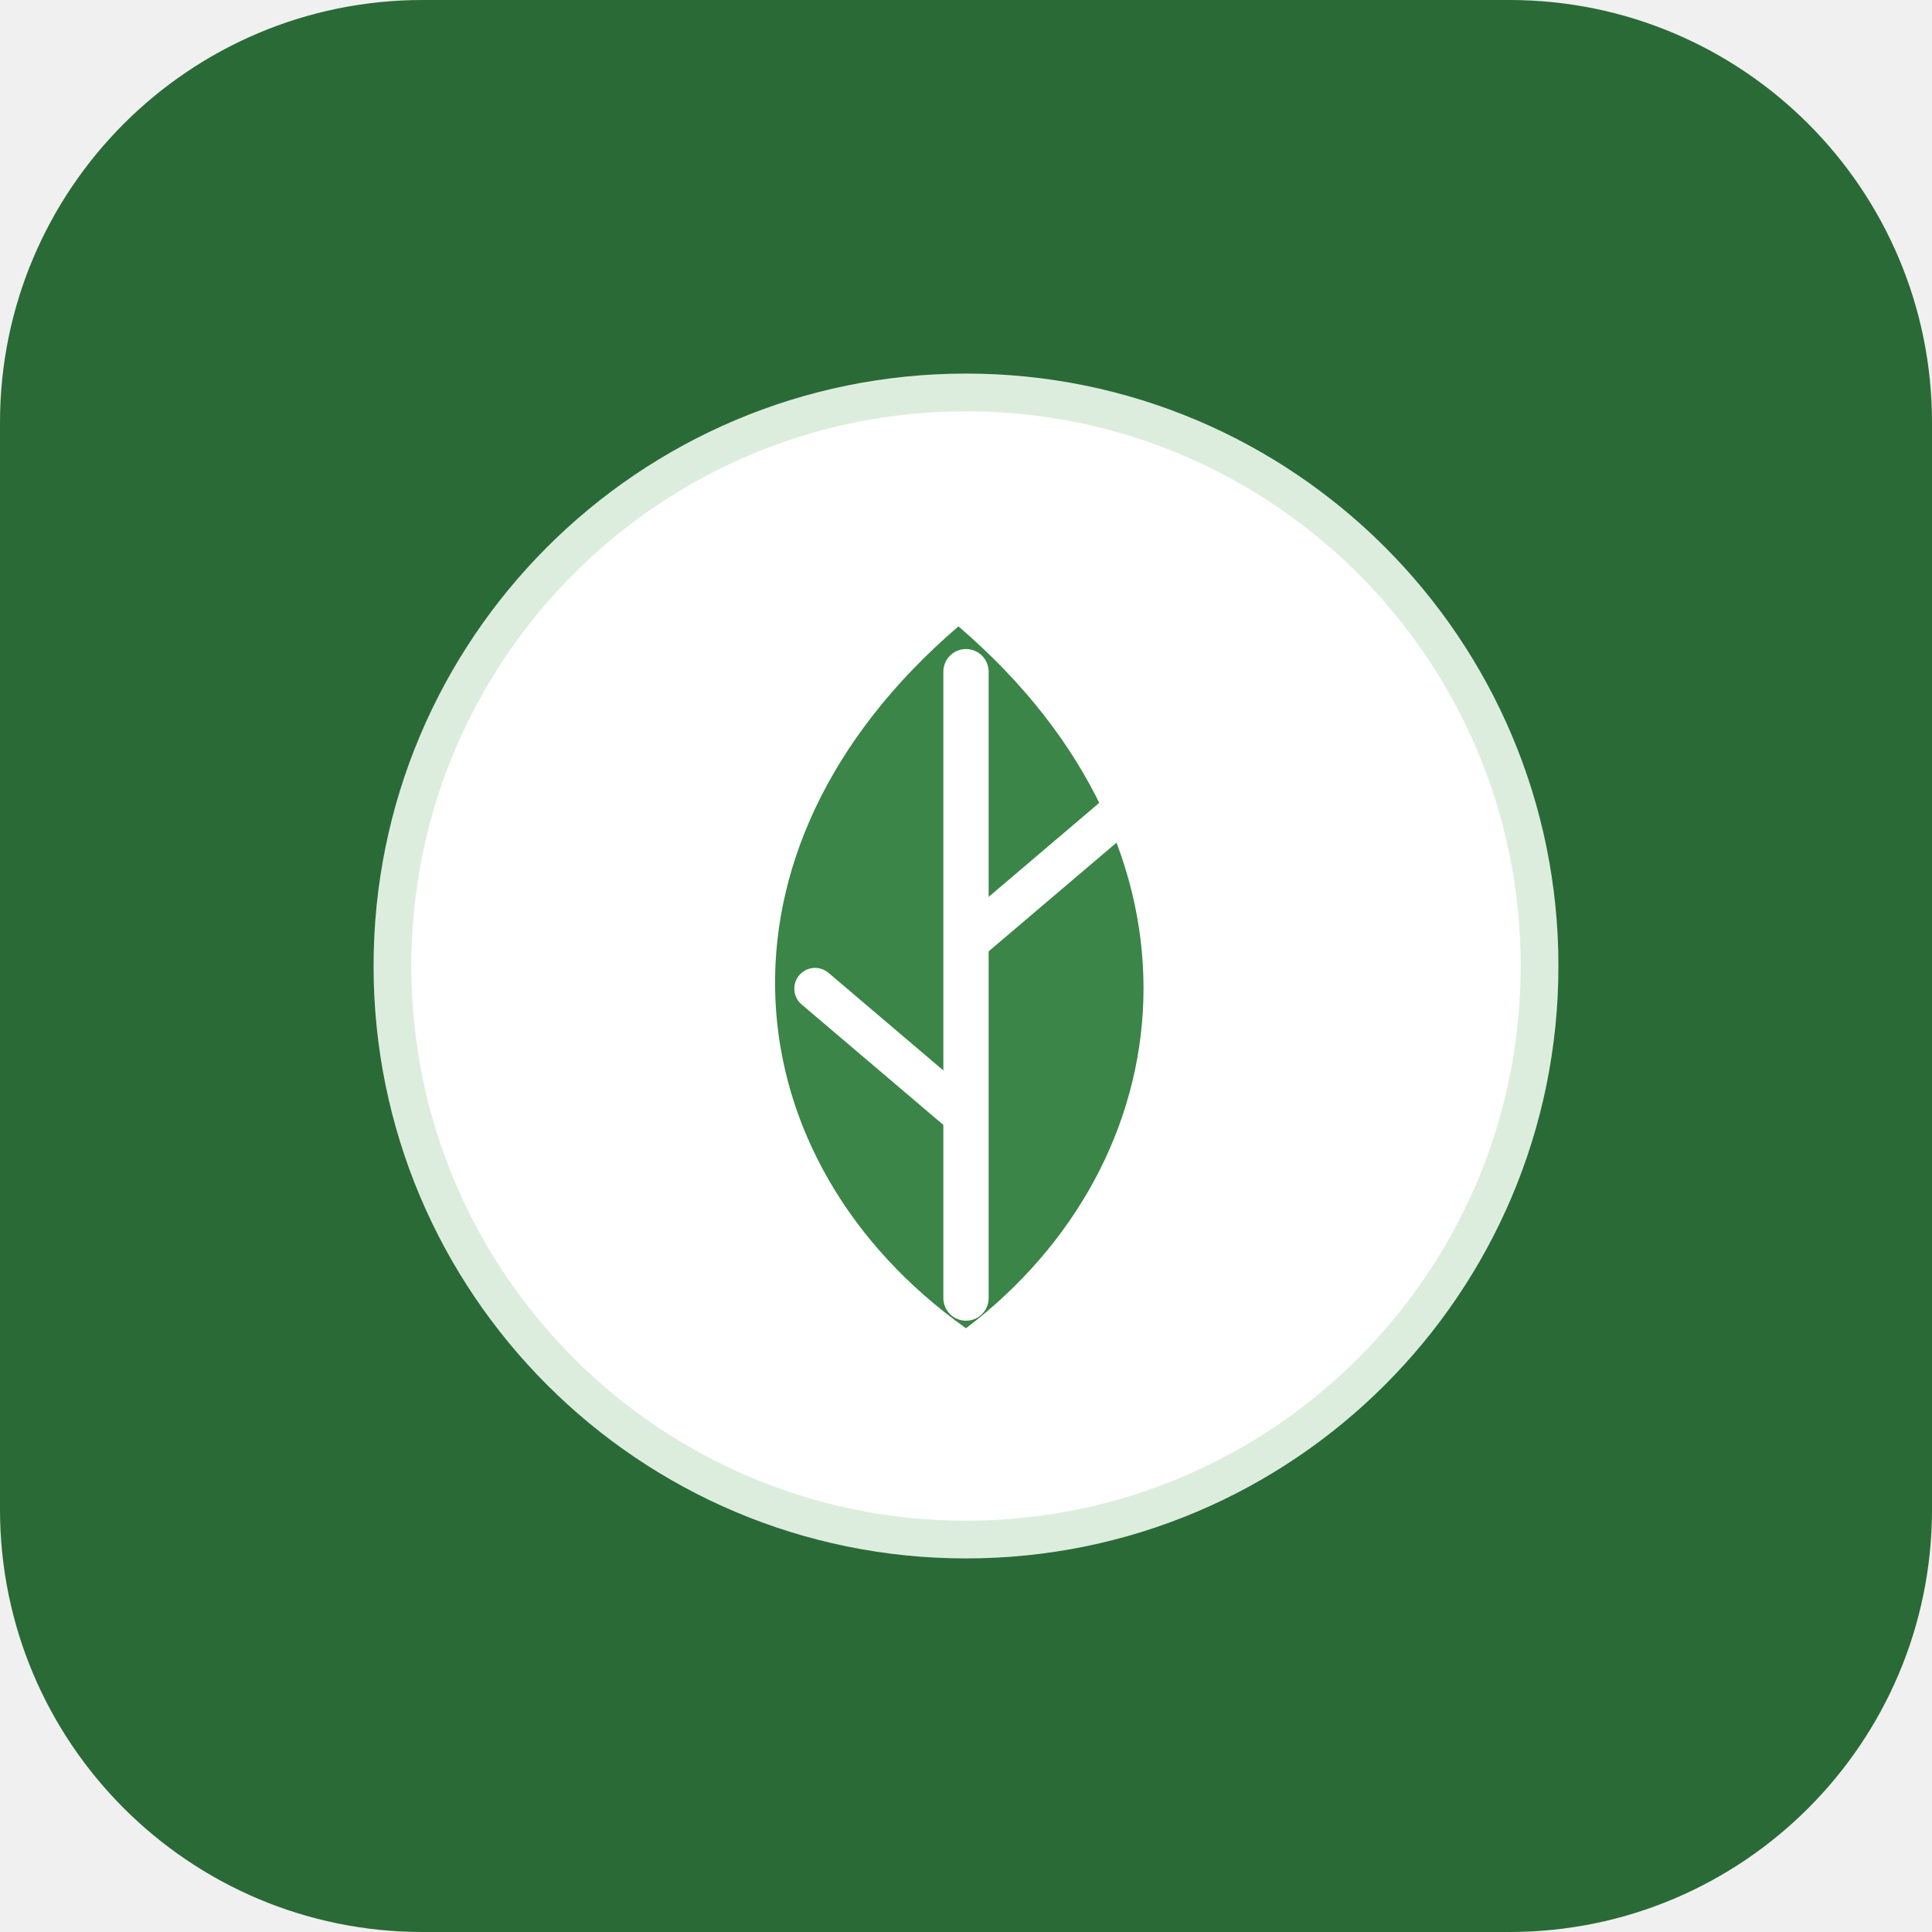
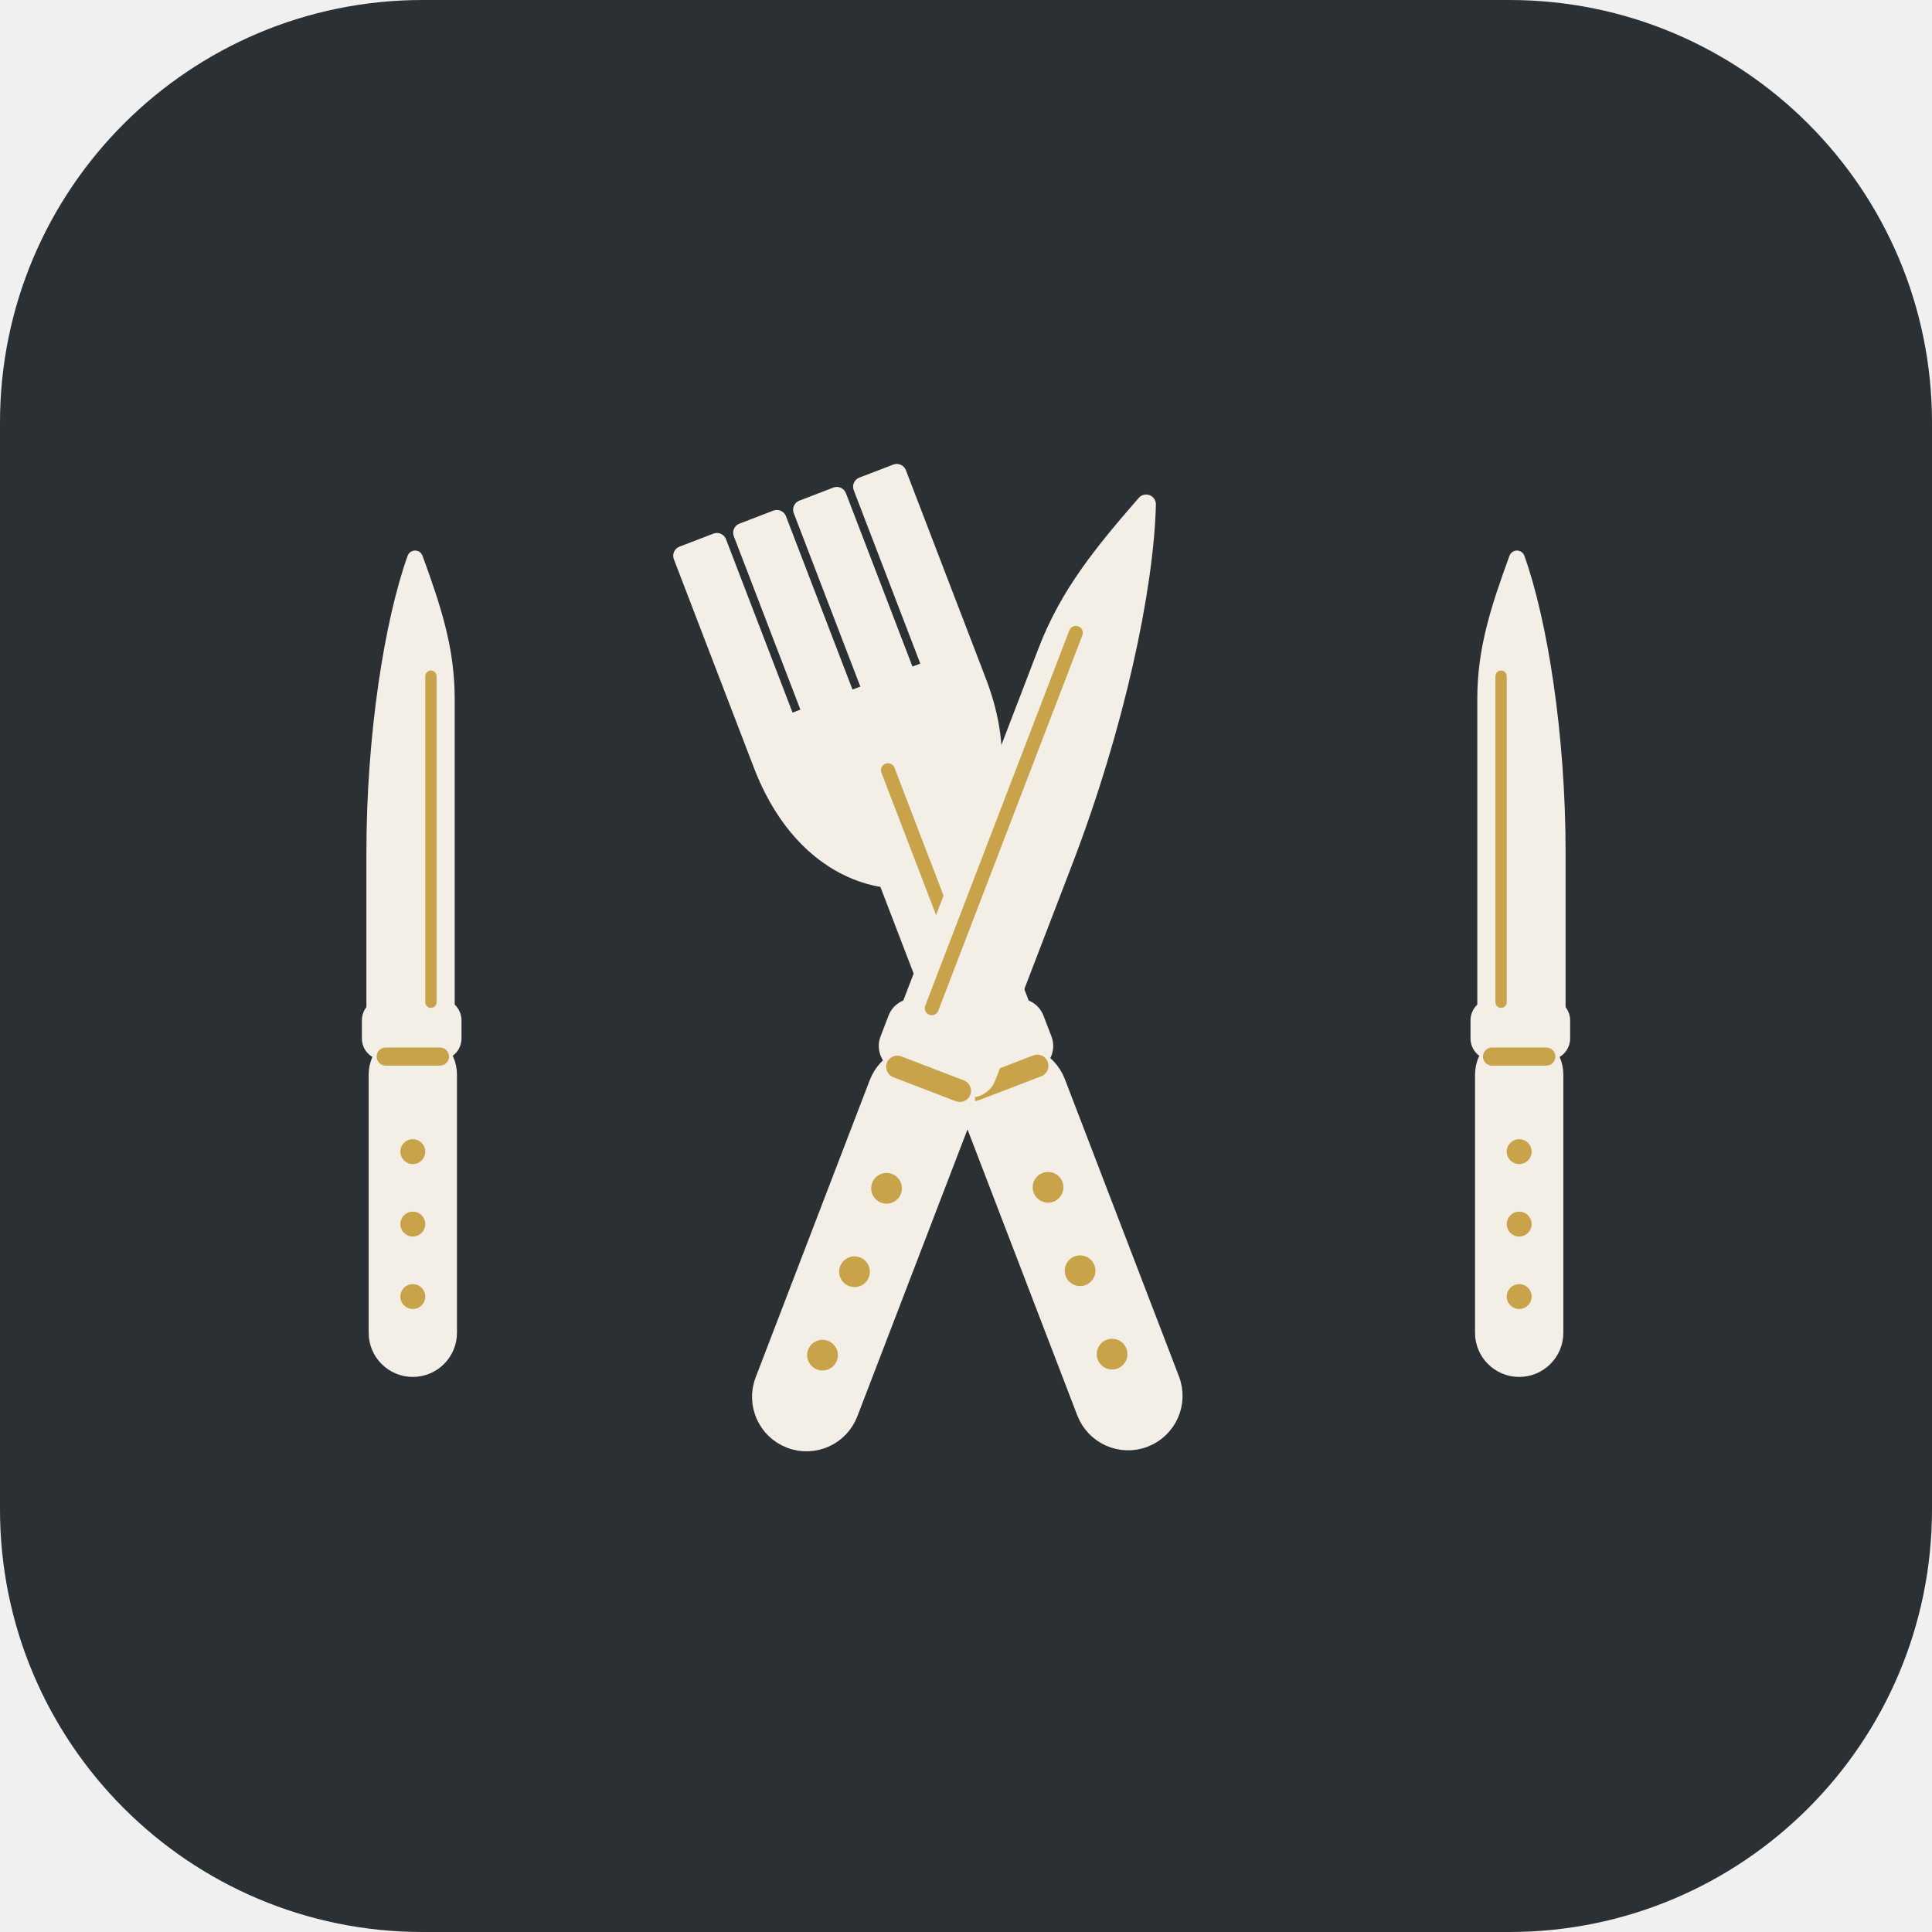
- <svg xmlns="http://www.w3.org/2000/svg" viewBox="0 0 512 512" role="img" aria-label="Rezeptbuch">
-   <rect width="512" height="512" rx="112" fill="#2a6a37" />
-   <circle cx="256" cy="256" r="152" fill="#ffffff" />
-   <circle cx="256" cy="256" r="152" fill="none" stroke="#dcedde" stroke-width="10" />
-   <path d="M256 352c-62-44-72-126-2-186 70 60 60 142 2 186z" fill="#3a8547" />
-   <path d="M256 344V178" fill="none" stroke="#ffffff" stroke-width="12" stroke-linecap="round" />
-   <path d="M256 250l40-34M256 296l-40-34" fill="none" stroke="#ffffff" stroke-width="11" stroke-linecap="round" />
+ <svg xmlns="http://www.w3.org/2000/svg" viewBox="0 0 512 512" width="512" height="512" role="img" aria-label="Meal Master">
+   <rect width="512" height="512" rx="112" fill="#2b3034" />
+   <g transform="translate(256 256) scale(1)">
+     <g transform="translate(-146 0) scale(-0.60 0.60)">
+       <g fill="#f4efe6" stroke="#f4efe6" stroke-width="7" stroke-linejoin="round" stroke-linecap="round">
+         <path d="M 0 -180 C -8 -158 -14 -140 -14 -118 L -14 26 L 18 26 L 18 -50 C 18 -102 10 -152 0 -180 Z" />
+         <rect x="-17" y="18" width="37" height="20" rx="6" />
+         <rect x="-15" y="32" width="32" height="146" rx="16" />
+       </g>
+       <g>
+         <path d="M -7 -128 L -7 16" fill="none" stroke="#c8a34a" stroke-width="5" stroke-linecap="round" />
+         <rect x="-15" y="36" width="32" height="8" rx="4" fill="#c8a34a" />
+         <circle cx="1" cy="82" r="5.5" fill="#c8a34a" />
+         <circle cx="1" cy="114" r="5.5" fill="#c8a34a" />
+         <circle cx="1" cy="146" r="5.5" fill="#c8a34a" />
+       </g>
+     </g>
+     <g transform="translate(146 0) scale(0.60 0.60)">
+       <g fill="#f4efe6" stroke="#f4efe6" stroke-width="7" stroke-linejoin="round" stroke-linecap="round">
+         <path d="M 0 -180 C -8 -158 -14 -140 -14 -118 L -14 26 L 18 26 L 18 -50 C 18 -102 10 -152 0 -180 Z" />
+         <rect x="-17" y="18" width="37" height="20" rx="6" />
+         <rect x="-15" y="32" width="32" height="146" rx="16" />
+       </g>
+       <g>
+         <path d="M -7 -128 L -7 16" fill="none" stroke="#c8a34a" stroke-width="5" stroke-linecap="round" />
+         <rect x="-15" y="36" width="32" height="8" rx="4" fill="#c8a34a" />
+         <circle cx="1" cy="82" r="5.5" fill="#c8a34a" />
+         <circle cx="1" cy="114" r="5.5" fill="#c8a34a" />
+         <circle cx="1" cy="146" r="5.5" fill="#c8a34a" />
+       </g>
+     </g>
+     <g transform="translate(0 2) rotate(-21) scale(0.74)">
+       <g fill="#f4efe6" stroke="#f4efe6" stroke-width="7" stroke-linejoin="round" stroke-linecap="round">
+         <path d="M -41 -96 L -41 -176 L -28 -176 L -28 -106 L -18 -106 L -18 -176                L -5 -176 L -5 -106 L 5 -106 L 5 -176 L 18 -176 L 18 -106                L 28 -106 L 28 -176 L 41 -176 L 41 -96                C 41 -68 29 -50 14 -42 L 14 26 L -14 26 L -14 -42                C -29 -50 -41 -68 -41 -96 Z" />
+         <rect x="-17" y="18" width="34" height="20" rx="6" />
+         <rect x="-16" y="32" width="32" height="146" rx="16" />
+       </g>
+       <g>
+         <path d="M 0 -78 L 0 16" fill="none" stroke="#c8a34a" stroke-width="5" stroke-linecap="round" />
+         <rect x="-16" y="36" width="32" height="8" rx="4" fill="#c8a34a" />
+         <circle cx="0" cy="82" r="5.5" fill="#c8a34a" />
+         <circle cx="0" cy="114" r="5.5" fill="#c8a34a" />
+         <circle cx="0" cy="146" r="5.5" fill="#c8a34a" />
+       </g>
+     </g>
+     <g transform="translate(0 2) rotate(21) scale(0.74)">
+       <g fill="#f4efe6" stroke="#f4efe6" stroke-width="7" stroke-linejoin="round" stroke-linecap="round">
+         <path d="M 0 -180 C -8 -158 -14 -140 -14 -118 L -14 26 L 18 26 L 18 -50 C 18 -102 10 -152 0 -180 Z" />
+         <rect x="-17" y="18" width="37" height="20" rx="6" />
+         <rect x="-15" y="32" width="32" height="146" rx="16" />
+       </g>
+       <g>
+         <path d="M -7 -128 L -7 16" fill="none" stroke="#c8a34a" stroke-width="5" stroke-linecap="round" />
+         <rect x="-15" y="36" width="32" height="8" rx="4" fill="#c8a34a" />
+         <circle cx="1" cy="82" r="5.5" fill="#c8a34a" />
+         <circle cx="1" cy="114" r="5.5" fill="#c8a34a" />
+         <circle cx="1" cy="146" r="5.5" fill="#c8a34a" />
+       </g>
+     </g>
+   </g>
</svg>
